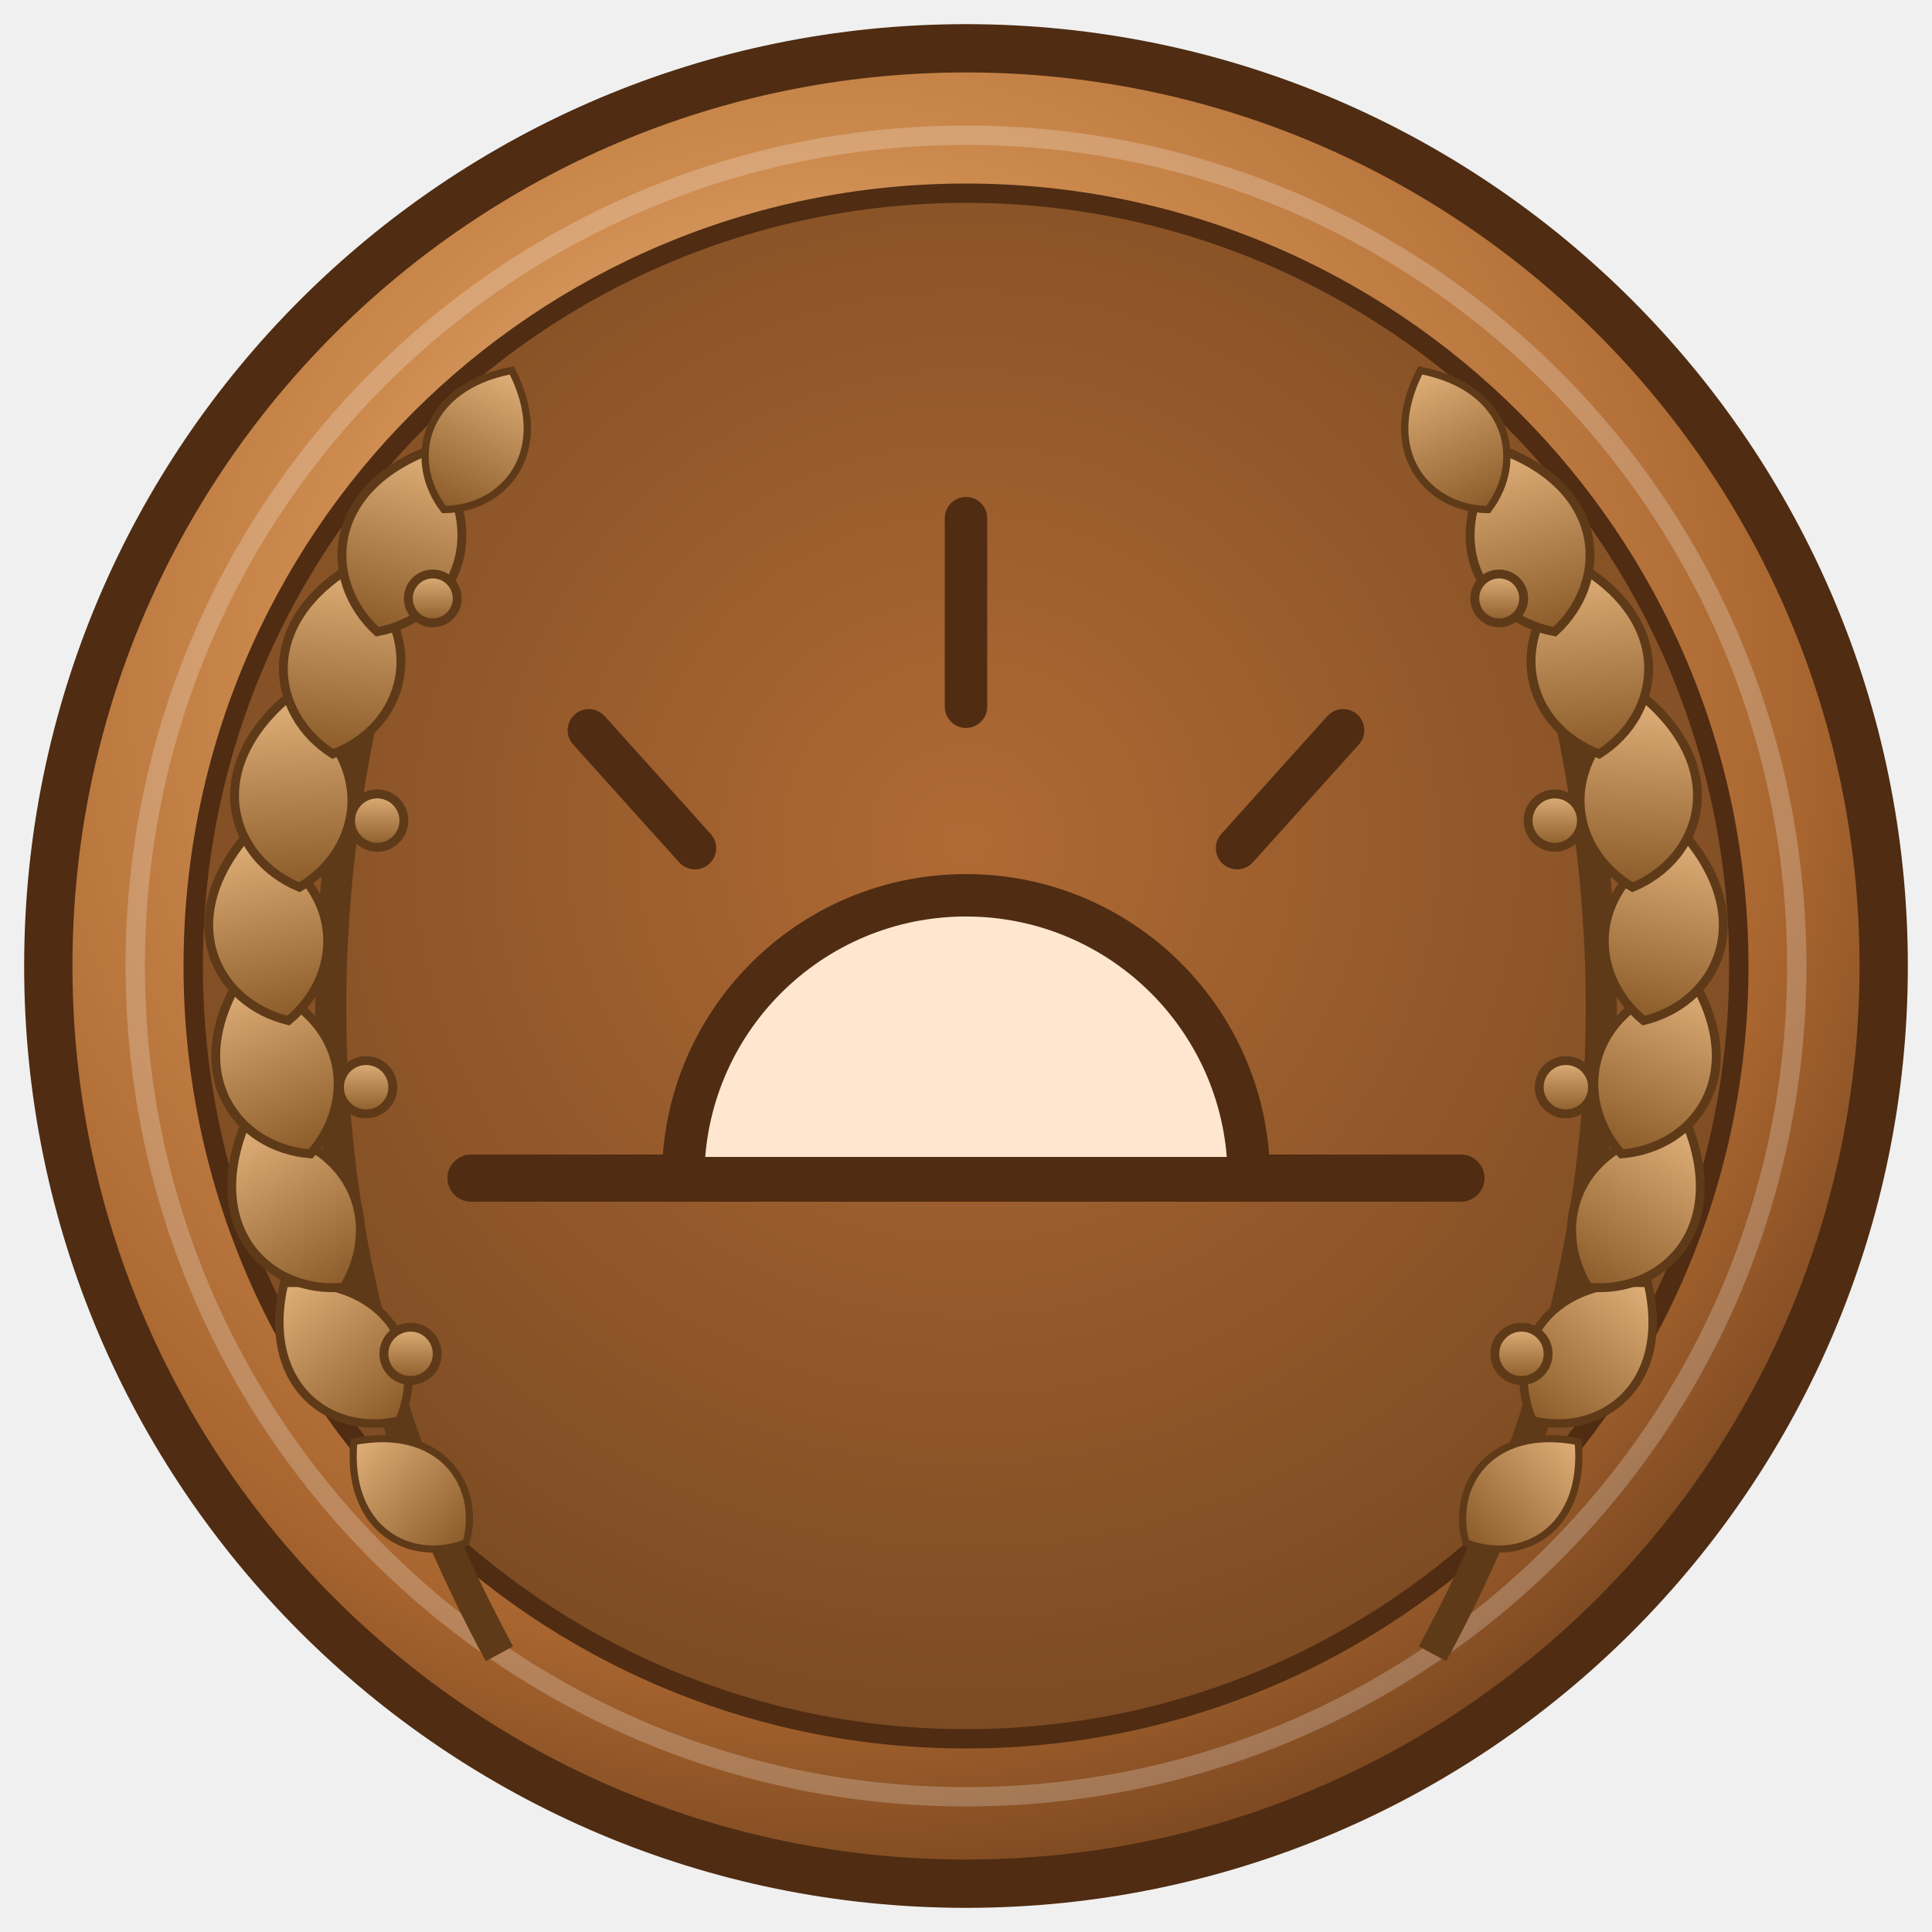
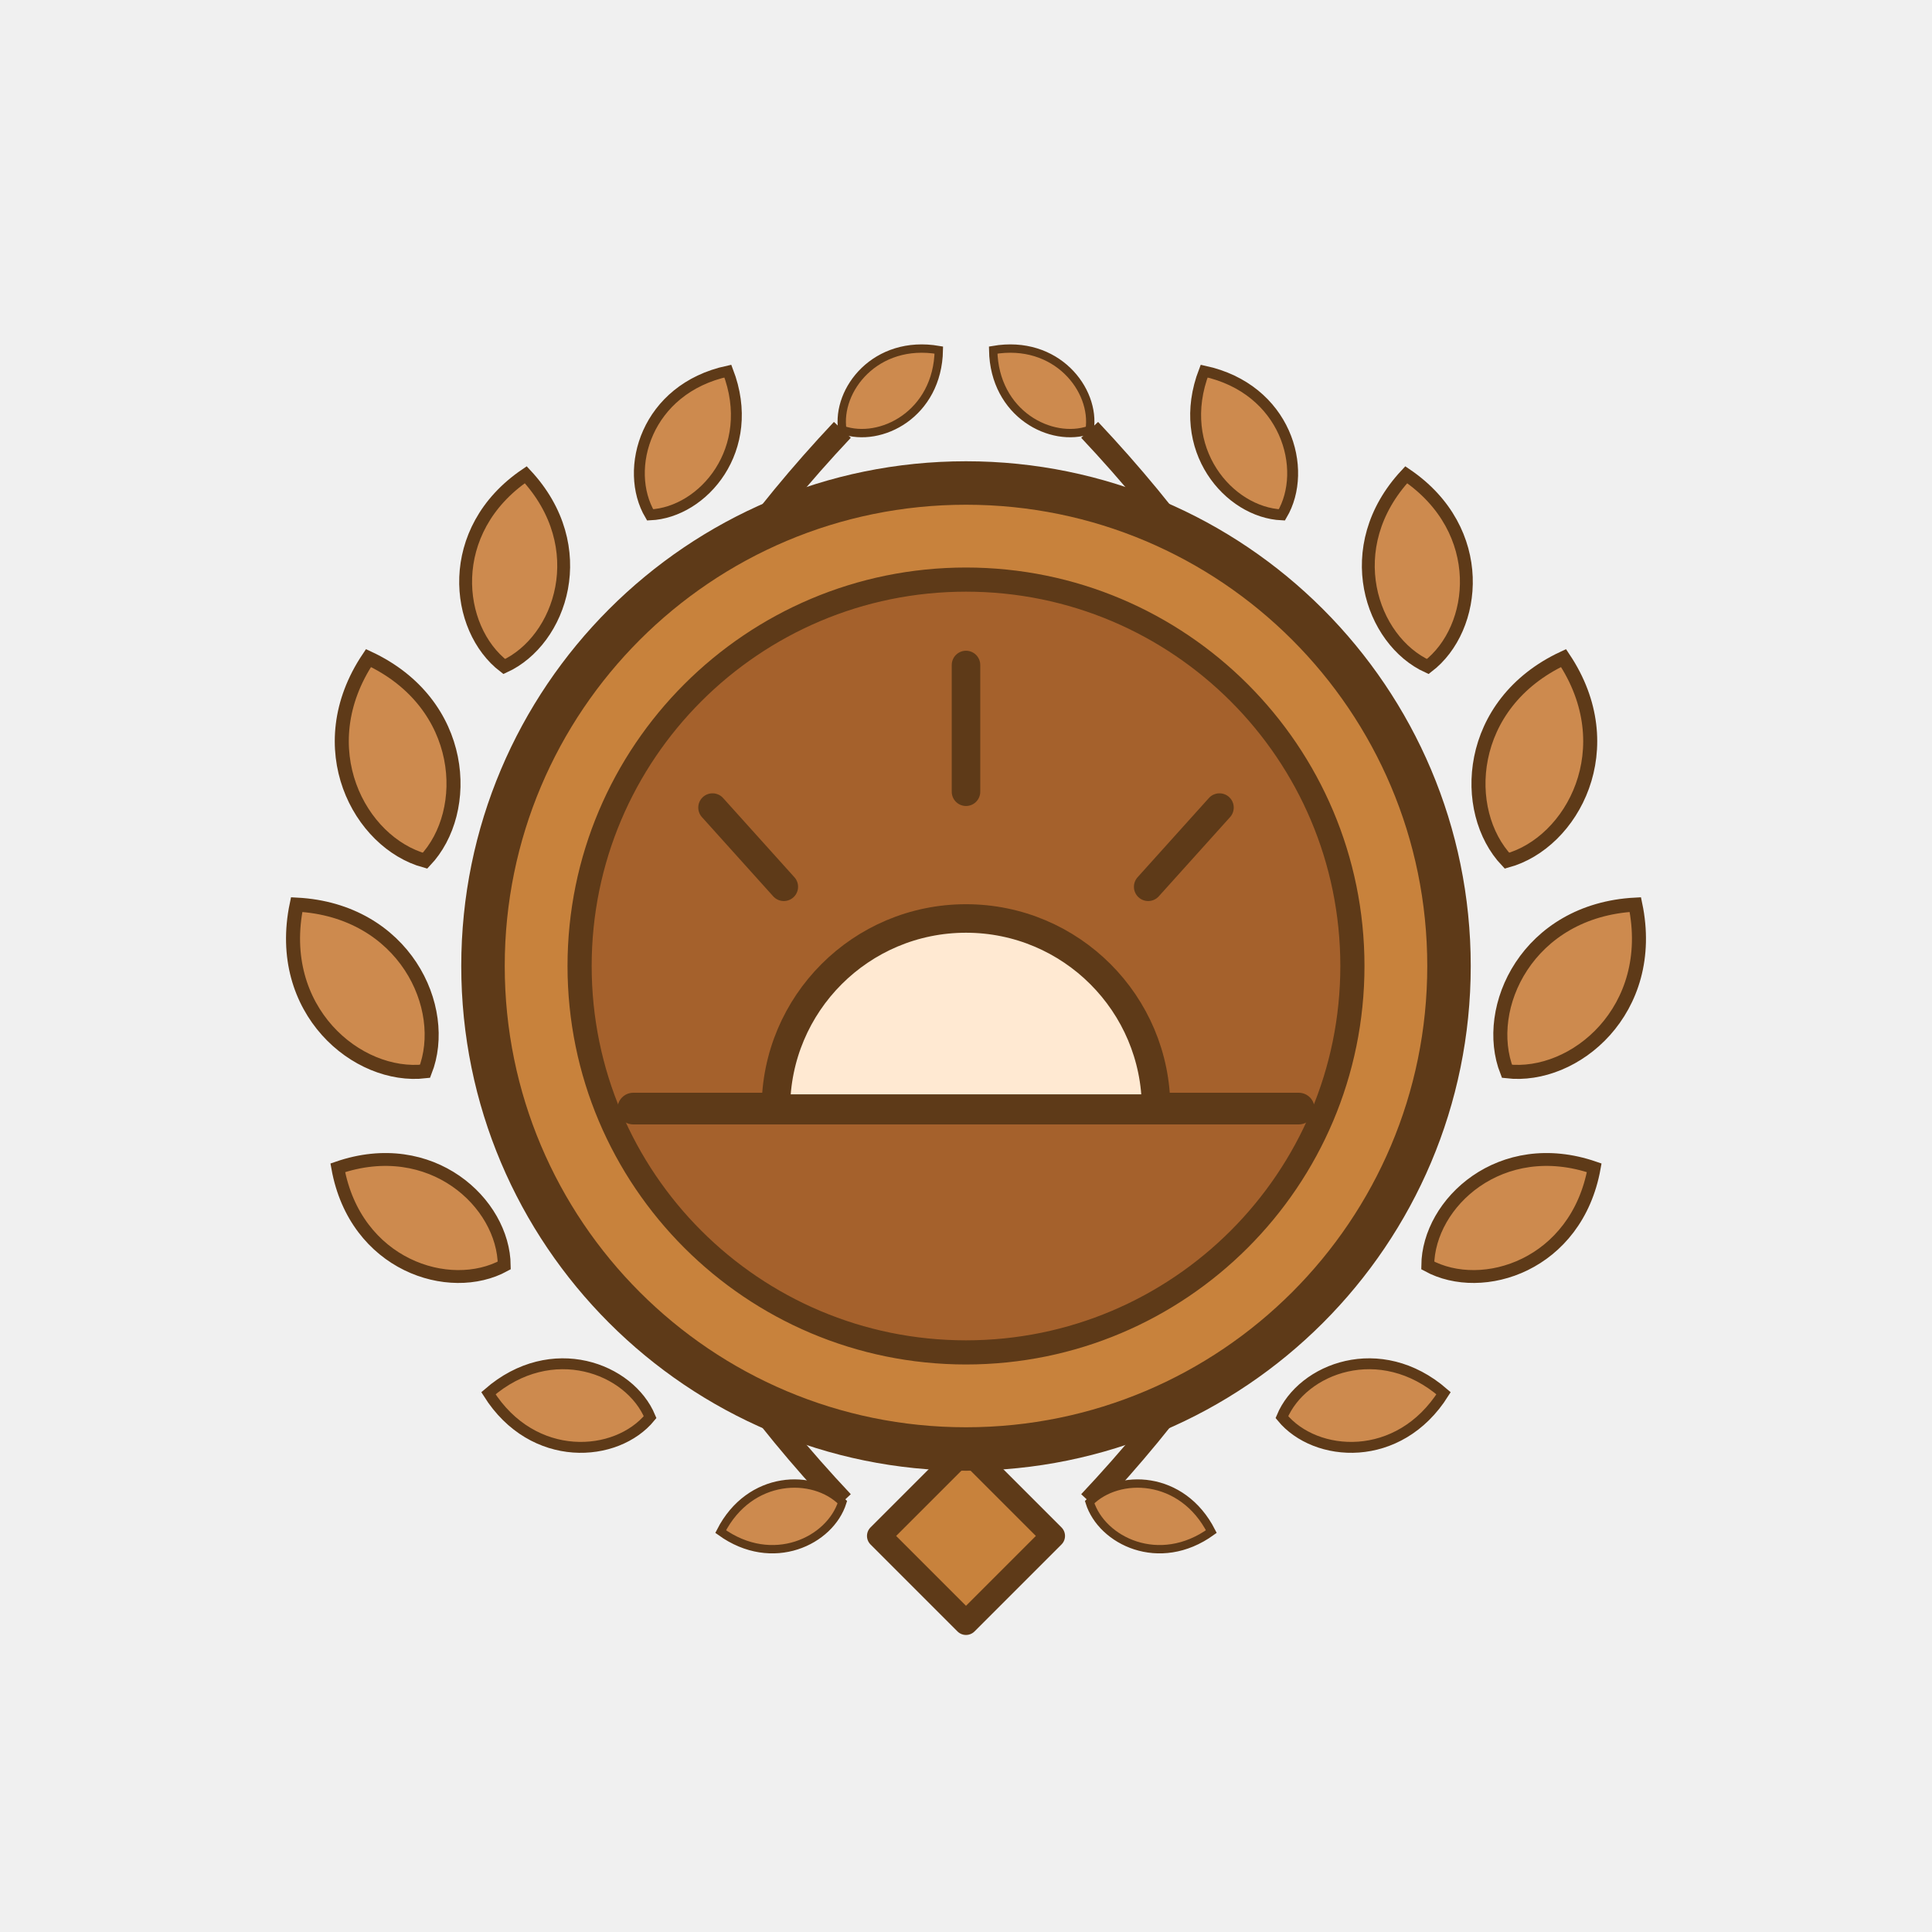
<svg xmlns="http://www.w3.org/2000/svg" viewBox="0 0 200 200" width="200" height="200" role="img" aria-label="Досягнення: Dawn Patrol (рівень: бронза)">
  <defs>
-     <radialGradient id="metal" cx="42%" cy="34%" r="72%">
-       <stop offset="0%" stop-color="#f0c9a0" />
-       <stop offset="40%" stop-color="#cd8a4e" />
-       <stop offset="76%" stop-color="#a8652f" />
-       <stop offset="100%" stop-color="#6e3f1c" />
-     </radialGradient>
-     <radialGradient id="field" cx="50%" cy="42%" r="60%">
-       <stop offset="0%" stop-color="#b06a34" />
-       <stop offset="100%" stop-color="#7a4a22" />
-     </radialGradient>
-     <linearGradient id="leaf" x1="0" y1="0" x2="0" y2="1">
-       <stop offset="0%" stop-color="#e0b07a" />
-       <stop offset="100%" stop-color="#8a5a28" />
-     </linearGradient>
-     <path id="lf" d="M0,0 C 6,-3 8,-11 0,-17 C -8,-11 -6,-3 0,0 Z" />
+     <path id="lf" d="M0,0 C 5,-3 7,-12 0,-18 C -7,-12 -5,-3 0,0 Z" />
  </defs>
-   <circle cx="100" cy="100" r="95" fill="url(#metal)" />
-   <circle cx="100" cy="100" r="95" fill="none" stroke="#4f2c12" stroke-width="5" />
-   <circle cx="100" cy="100" r="86" fill="none" stroke="#ffffff" stroke-opacity="0.22" stroke-width="2" />
-   <circle cx="100" cy="100" r="80" fill="url(#field)" stroke="#4f2c12" stroke-width="2" />
-   <g transform="translate(100 93) scale(1.15) translate(-100 -100)">
-     <g id="wreath-l" fill="url(#leaf)" stroke="#5e3a18" stroke-width="0.8">
-       <path d="M58,168 Q 31,118 52,62" fill="none" stroke="#5e3a18" stroke-width="2.8" />
-       <use href="#lf" transform="translate(55,158) rotate(-48) scale(0.8)" />
-       <use href="#lf" transform="translate(49,147) rotate(-40) scale(0.95)" />
-       <use href="#lf" transform="translate(44,135) rotate(-32)" />
-       <use href="#lf" transform="translate(41,123) rotate(-22)" />
-       <use href="#lf" transform="translate(39,111) rotate(-13)" />
-       <use href="#lf" transform="translate(40,99) rotate(-4)" />
-       <use href="#lf" transform="translate(43,87) rotate(6)" />
-       <use href="#lf" transform="translate(47,76) rotate(16)" />
-       <use href="#lf" transform="translate(53,65) rotate(26) scale(0.82)" />
-       <circle cx="50" cy="141" r="2.4" />
-       <circle cx="46" cy="117" r="2.4" />
-       <circle cx="47" cy="93" r="2.4" />
-       <circle cx="52" cy="73" r="2.2" />
-     </g>
-     <use href="#wreath-l" transform="matrix(-1 0 0 1 200 0)" />
+   <g id="wreath-l" fill="#cd8a4e" stroke="#5e3a18" stroke-width="1.2">
+     <path d="M87.2,155.5 Q 35,100 87.2,44.5" fill="none" stroke="#5e3a18" stroke-width="2.4" />
+     <use href="#lf" transform="translate(87.2 155.5) rotate(-103.6) scale(0.72)" />
+     <use href="#lf" transform="translate(67.3 146.7) rotate(-81.6) scale(0.94)" />
+     <use href="#lf" transform="translate(52.2 131.0) rotate(-59.6) scale(1.11)" />
+     <use href="#lf" transform="translate(44.0 110.9) rotate(-37.6) scale(1.21)" />
+     <use href="#lf" transform="translate(44.0 89.1) rotate(-15.6) scale(1.21)" />
+     <use href="#lf" transform="translate(52.2 69.0) rotate(6.4) scale(1.11)" />
+     <use href="#lf" transform="translate(67.3 53.3) rotate(28.4) scale(0.94)" />
+     <use href="#lf" transform="translate(87.2 44.5) rotate(50.4) scale(0.72)" />
  </g>
-   <g transform="translate(100 100) scale(1.22) translate(-100 -100)">
-     <path d="M58,118 H142" fill="none" stroke="#4f2c12" stroke-width="4" stroke-linecap="round" />
-     <g stroke="#4f2c12" stroke-width="3.6" stroke-linecap="round" fill="none">
+   <use href="#wreath-l" transform="matrix(-1 0 0 1 200 0)" />
+   <path d="M100,150 l9,9 -9,9 -9,-9 Z" fill="#c8823c" stroke="#5e3a18" stroke-width="2.5" stroke-linejoin="round" />
+   <circle cx="100" cy="100" r="50" fill="#c8823c" stroke="#5e3a18" stroke-width="4.5" />
+   <circle cx="100" cy="100" r="40" fill="#a5612c" stroke="#5e3a18" stroke-width="2.5" />
+   <g transform="translate(100 100) scale(0.82) translate(-100 -100)">
+     <path d="M58,118 H142" fill="none" stroke="#5e3a18" stroke-width="4" stroke-linecap="round" />
+     <g stroke="#5e3a18" stroke-width="3.6" stroke-linecap="round" fill="none">
      <line x1="100" y1="62" x2="100" y2="78" />
      <line x1="68" y1="80" x2="77" y2="90" />
      <line x1="132" y1="80" x2="123" y2="90" />
    </g>
-     <path d="M76,118 A24,24 0 0 1 124,118 Z" fill="#ffe7cf" stroke="#4f2c12" stroke-width="3.6" stroke-linejoin="round" />
+     <path d="M76,118 A24,24 0 0 1 124,118 Z" fill="#ffe9d2" stroke="#5e3a18" stroke-width="3.6" stroke-linejoin="round" />
  </g>
</svg>
